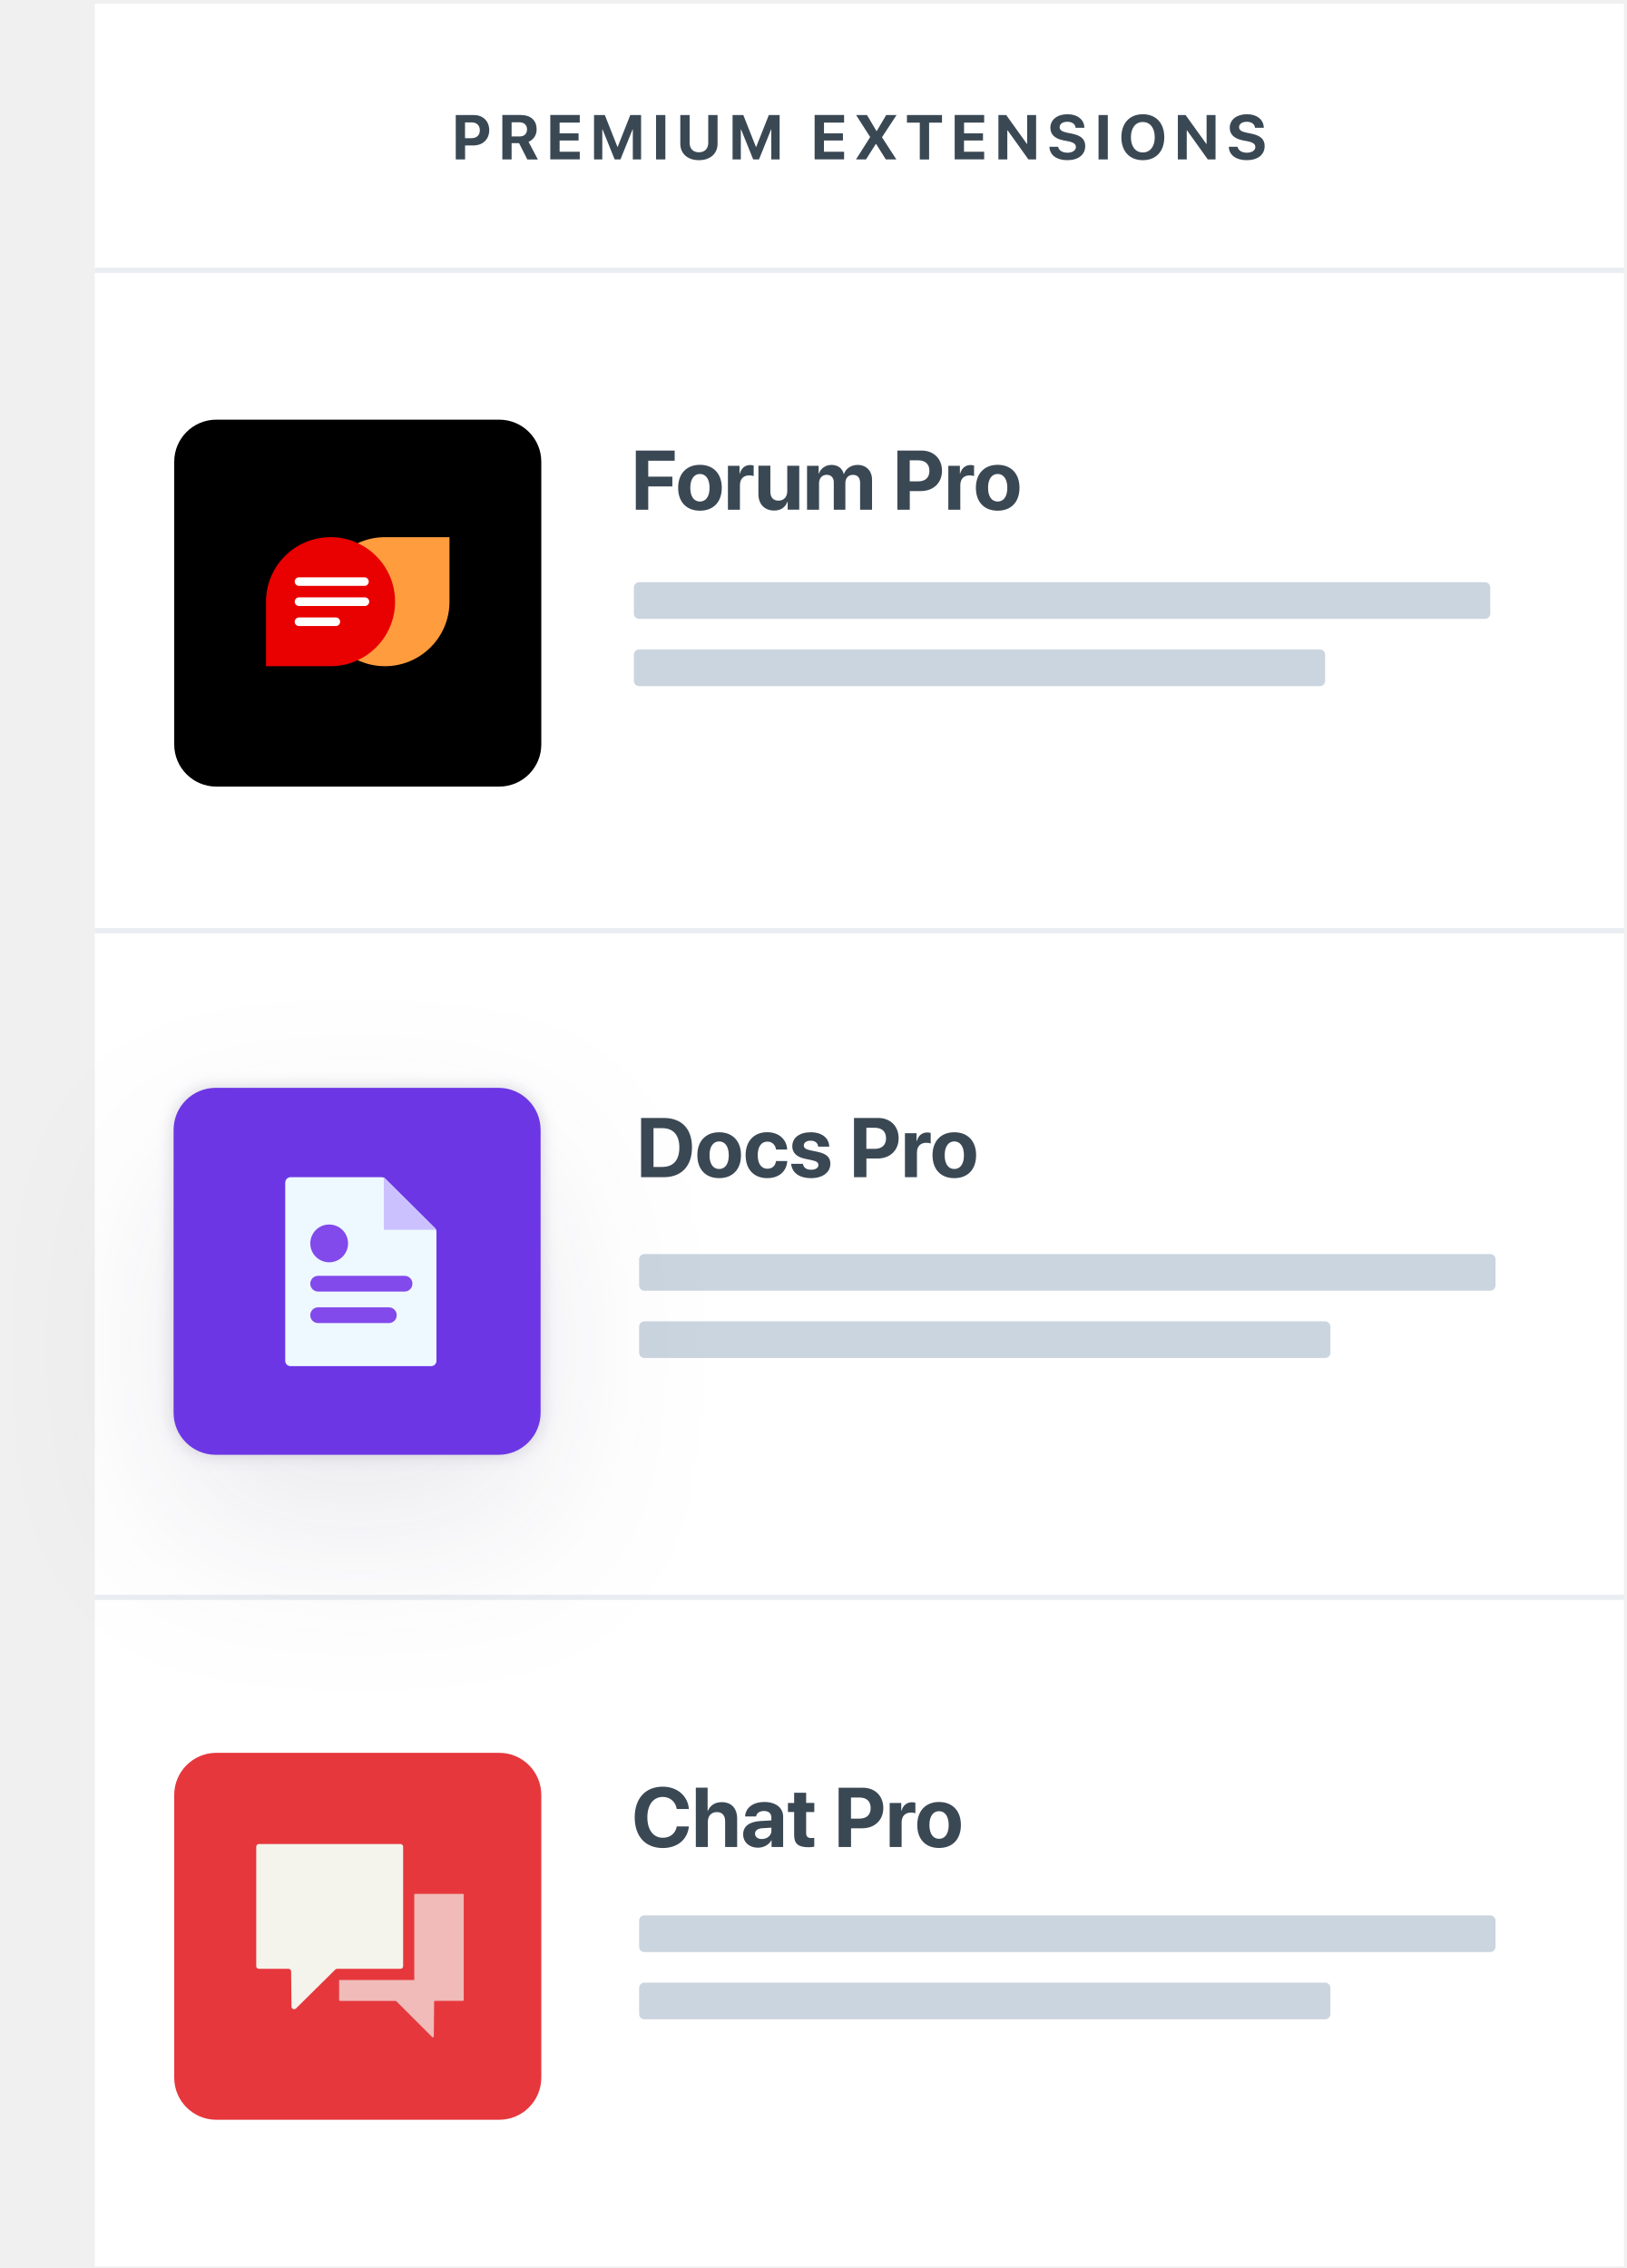
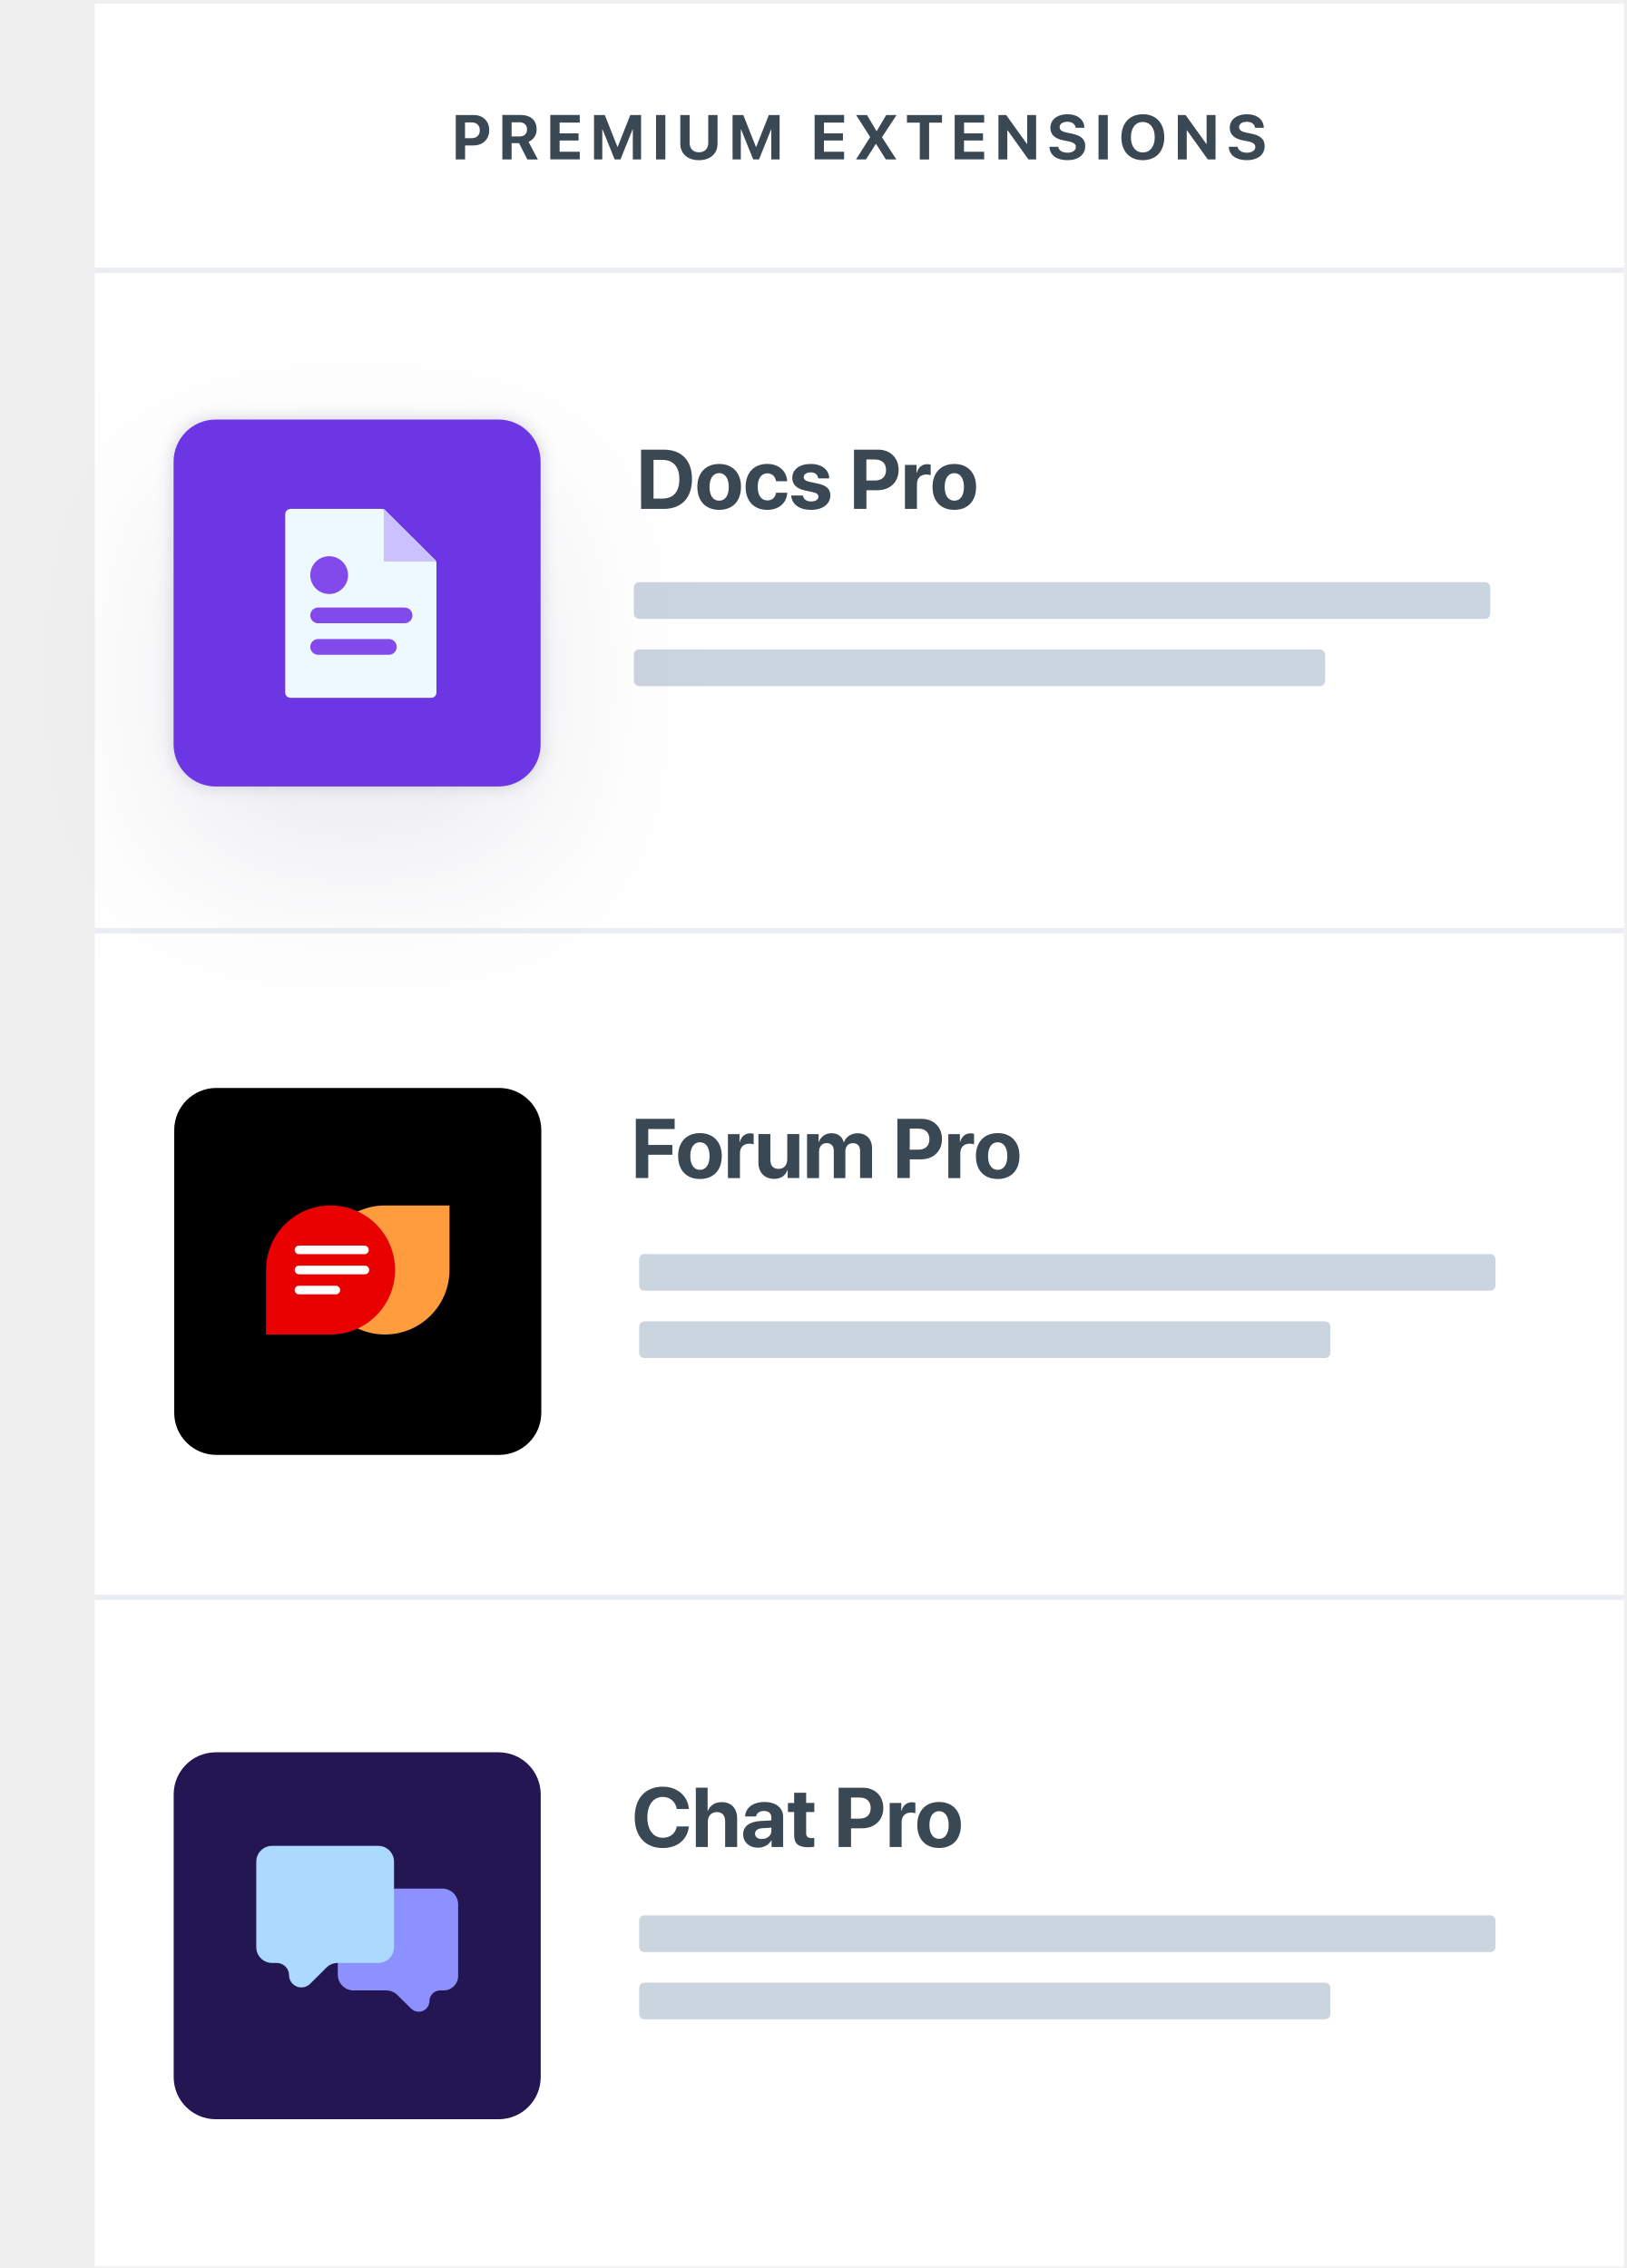
<svg xmlns="http://www.w3.org/2000/svg" width="309" fill="none" viewBox="0 0 309 431">
  <defs />
  <path fill="#fff" d="M18 .72h290.54v430H18z" />
  <path fill="#99ADC0" fill-opacity=".5" d="M121.43 377.77a1 1 0 011-1h129.33a1 1 0 011 1v4.97a1 1 0 01-1 1H122.43a1 1 0 01-1-1v-4.97zM121.43 364.99a1 1 0 011-1h160.7a1 1 0 011 1v4.97a1 1 0 01-1 1h-160.7a1 1 0 01-1-1v-4.97z" />
  <path fill="#3A4854" d="M125.92 351.19c2.77 0 4.7-1.59 4.96-4.1h-2.3c-.24 1.33-1.25 2.15-2.65 2.15-1.8 0-2.94-1.48-2.94-3.89 0-2.37 1.15-3.87 2.93-3.87 1.38 0 2.44.91 2.66 2.3h2.3c-.19-2.53-2.25-4.25-4.96-4.25-3.26 0-5.33 2.2-5.33 5.83 0 3.64 2.05 5.83 5.33 5.83zM132.2 351h2.28v-4.78c0-1.1.64-1.86 1.72-1.86 1.03 0 1.57.66 1.57 1.73V351h2.28v-5.4c0-1.93-1.07-3.13-2.93-3.13-1.27 0-2.18.6-2.63 1.65h-.05v-4.4h-2.24V351zM144 351.13c1.04 0 2.08-.52 2.55-1.41h.04V351h2.2v-5.76c0-1.69-1.4-2.8-3.54-2.8-2.22 0-3.6 1.12-3.69 2.75h2.09c.1-.62.65-1.04 1.5-1.04.86 0 1.4.45 1.4 1.23v.56l-2.1.12c-2.1.13-3.26 1.01-3.26 2.53 0 1.51 1.2 2.54 2.8 2.54zm.74-1.65c-.77 0-1.29-.39-1.29-1.01 0-.6.49-.98 1.34-1.04l1.77-.11v.61c0 .9-.83 1.55-1.82 1.55zM150.88 340.7v1.93h-1.18v1.71h1.18v4.4c0 1.63.77 2.3 2.74 2.3.46 0 .85-.05 1.08-.1v-1.68c-.14.02-.35.04-.55.04-.67 0-.99-.3-.99-.95v-4h1.55v-1.73h-1.55v-1.93h-2.28zM159.33 339.73V351h2.36v-3.56h2.1c2.38 0 4.03-1.54 4.03-3.85 0-2.32-1.6-3.86-3.9-3.86h-4.6zm2.36 1.86h1.6c1.35 0 2.13.72 2.13 2 0 1.3-.79 2.01-2.14 2.01h-1.6v-4zM169.02 351h2.28v-4.68c0-1.18.66-1.87 1.79-1.87.32 0 .64.06.82.14v-2.01a2.32 2.32 0 00-.64-.09c-.99 0-1.7.58-2 1.64h-.04v-1.5h-2.2V351zM178.41 351.18c2.53 0 4.15-1.62 4.15-4.38 0-2.71-1.64-4.36-4.15-4.36-2.5 0-4.14 1.65-4.14 4.37 0 2.75 1.61 4.37 4.14 4.37zm0-1.74c-1.12 0-1.83-.95-1.83-2.63 0-1.66.72-2.62 1.83-2.62s1.83.96 1.83 2.62c0 1.68-.7 2.63-1.83 2.63z" />
-   <path fill="#E6373D" d="M33.1 341.1a8 8 0 018-8h53.74a8 8 0 018 8v53.73a8 8 0 01-8 8H41.1a8 8 0 01-8-8V341.1z" />
-   <path fill="#F4F4EC" d="M64.43 376.27v3.79c0 .1.08.18.18.18h10.55c.05 0 .1.01.12.05l6.84 6.83c.1.1.3.03.3-.13l.06-6.58c0-.1.08-.18.18-.18h5.27c.1 0 .18-.07.18-.17v-19.98c0-.1-.08-.18-.18-.18h-9.22v16.37H64.43z" opacity=".7" />
-   <path fill="#F4F4EC" d="M48.69 350.93c0-.27.22-.5.5-.5h26.9c.27 0 .5.23.5.5v22.71a.5.5 0 01-.5.5H64.05a.5.5 0 00-.35.15l-7.47 7.39a.5.5 0 01-.85-.35l-.07-6.7a.5.5 0 00-.5-.49h-5.63a.5.5 0 01-.5-.5v-22.7z" />
+   <path fill="#241553" d="M41 402.73a8 8 0 01-8-8V341a8 8 0 018-8h53.73a8 8 0 018 8v53.73a8 8 0 01-8 8H41z" />
+   <path fill="#8D91FF" d="M87.04 361.9a3 3 0 00-3-3H67.18a3 3 0 00-3 3v13.35a3 3 0 003 3h6.2a3 3 0 012.1.86l2.63 2.59a2.04 2.04 0 003.48-1.43 2.04 2.04 0 012.04-2.02h.68c1.5 0 2.73-1.23 2.73-2.73v-13.63z" />
+   <path fill="#ACDAFF" d="M48.69 353.78a3 3 0 013-3h20.17a3 3 0 013 3v16.25a3 3 0 01-3 3h-7.7a3 3 0 00-2.12.86l-3.12 3.1a2.34 2.34 0 01-4-1.65 2.34 2.34 0 00-2.33-2.31h-.9a3 3 0 01-3-3v-16.25z" />
  <path fill="#99ADC0" fill-opacity=".2" fill-rule="evenodd" d="M308.54 304.05H18v-1h290.54v1z" clip-rule="evenodd" />
  <path fill="#99ADC0" fill-opacity=".5" d="M121.43 252.1a1 1 0 011-1h129.33a1 1 0 011 1v4.97a1 1 0 01-1 1H122.43a1 1 0 01-1-1v-4.98zM121.43 239.31a1 1 0 011-1h160.7a1 1 0 011 1v4.97a1 1 0 01-1 1h-160.7a1 1 0 01-1-1v-4.97z" />
-   <path fill="#3A4854" d="M121.8 212.45v11.26h4.3c3.38 0 5.37-2.1 5.37-5.67 0-3.58-1.99-5.59-5.37-5.59h-4.3zm2.36 1.94h1.66c2.08 0 3.25 1.3 3.25 3.66 0 2.43-1.14 3.71-3.25 3.71h-1.66v-7.37zM136.63 223.89c2.53 0 4.15-1.62 4.15-4.37 0-2.72-1.64-4.35-4.15-4.35-2.5 0-4.14 1.64-4.14 4.35 0 2.75 1.62 4.37 4.14 4.37zm0-1.74c-1.12 0-1.83-.94-1.83-2.62 0-1.66.73-2.62 1.83-2.62 1.11 0 1.83.96 1.83 2.62 0 1.68-.7 2.62-1.83 2.62zM149.56 218.46c-.1-1.9-1.54-3.3-3.8-3.3-2.5 0-4.1 1.68-4.1 4.36 0 2.73 1.6 4.37 4.11 4.37 2.2 0 3.68-1.27 3.8-3.25h-2.13c-.14.92-.73 1.46-1.65 1.46-1.13 0-1.83-.93-1.83-2.58 0-1.62.7-2.57 1.83-2.57.93 0 1.52.63 1.65 1.5h2.12zM150.52 217.8c0 1.26.82 2.07 2.44 2.41l1.42.3c.82.19 1.11.44 1.11.88 0 .55-.53.9-1.39.9-.9 0-1.42-.39-1.56-1.12h-2.23c.15 1.64 1.48 2.72 3.8 2.72 2.15 0 3.65-1.08 3.65-2.73 0-1.23-.71-1.91-2.46-2.28l-1.43-.3c-.84-.18-1.16-.47-1.16-.9 0-.56.53-.91 1.32-.91.84 0 1.35.46 1.42 1.13h2.1c-.05-1.63-1.38-2.73-3.52-2.73-2.13 0-3.5 1.04-3.5 2.63zM162.25 212.45v11.26h2.36v-3.55h2.1c2.38 0 4.02-1.54 4.02-3.85 0-2.32-1.6-3.86-3.9-3.86h-4.58zm2.36 1.87h1.6c1.35 0 2.13.71 2.13 2 0 1.28-.8 2-2.14 2h-1.6v-4zM171.93 223.71h2.28v-4.67c0-1.18.66-1.87 1.78-1.87.33 0 .64.06.83.13v-2a2.31 2.31 0 00-.65-.09c-.98 0-1.7.58-1.99 1.64h-.05v-1.5h-2.2v8.36zM181.31 223.89c2.53 0 4.14-1.62 4.14-4.37 0-2.72-1.63-4.35-4.14-4.35-2.5 0-4.14 1.64-4.14 4.35 0 2.75 1.61 4.37 4.14 4.37zm0-1.74c-1.12 0-1.83-.94-1.83-2.62 0-1.66.72-2.62 1.83-2.62 1.1 0 1.83.96 1.83 2.62 0 1.68-.71 2.62-1.83 2.62z" />
-   <g filter="url(#filter0_dd)">
-     <path fill="#6C36E5" d="M32.98 214.73a8 8 0 018-8h53.73a8 8 0 018 8v53.73a8 8 0 01-8 8H40.98a8 8 0 01-8-8v-53.73z" />
-   </g>
-   <path fill="#EEF9FF" d="M54.2 224.71a1 1 0 011-1h17.32a1 1 0 01.7.3l9.4 9.34a1 1 0 01.3.71v24.55a1 1 0 01-1 1H55.19a1 1 0 01-1-1v-33.9z" />
-   <rect width="16.42" height="2.99" x="58.95" y="248.44" fill="#8249EB" rx="1.49" />
-   <rect width="19.41" height="2.99" x="58.95" y="242.45" fill="#8249EB" rx="1.49" />
-   <rect width="7.18" height="7.18" x="58.95" y="232.7" fill="#8249EB" rx="3.59" />
-   <path fill="#CBC1FF" d="M72.93 233.7h9.99l-10-9.99v9.99z" />
+   <path fill="#3A4854" d="M123.16 223.88v-4.44h4.58v-1.86h-4.58v-3.02h5.02v-1.94h-7.38v11.25h2.36zM132.98 224.05c2.53 0 4.15-1.61 4.15-4.37 0-2.71-1.64-4.35-4.15-4.35-2.5 0-4.14 1.65-4.14 4.35 0 2.75 1.62 4.37 4.14 4.37zm0-1.74c-1.12 0-1.83-.94-1.83-2.62 0-1.66.73-2.62 1.83-2.62 1.11 0 1.83.96 1.83 2.62 0 1.68-.71 2.62-1.83 2.62zM138.3 223.88h2.28v-4.68c0-1.18.66-1.86 1.78-1.86.33 0 .64.05.83.13v-2a2.31 2.31 0 00-.65-.1c-.98 0-1.7.59-1.99 1.65h-.05v-1.5h-2.2v8.35zM151.85 215.51h-2.28v4.8c0 1.1-.63 1.82-1.64 1.82-1.01 0-1.57-.59-1.57-1.7v-4.92h-2.27v5.4c0 1.94 1.2 3.12 3 3.12 1.27 0 2.1-.6 2.51-1.66h.05v1.5h2.2v-8.36zM153.33 223.88h2.28v-5.05c0-.94.58-1.6 1.45-1.6.84 0 1.35.54 1.35 1.43v5.22h2.2v-5.09c0-.92.56-1.55 1.43-1.55.88 0 1.37.53 1.37 1.5v5.13h2.27v-5.7c0-1.7-1.1-2.81-2.74-2.81-1.22 0-2.22.66-2.6 1.71h-.04c-.28-1.1-1.12-1.72-2.33-1.72-1.14 0-2.04.67-2.4 1.67h-.04v-1.5h-2.2v8.35zM170.49 212.62v11.25h2.36v-3.55h2.1c2.37 0 4.02-1.54 4.02-3.85 0-2.32-1.6-3.85-3.9-3.85h-4.58zm2.36 1.86h1.6c1.34 0 2.13.72 2.13 2 0 1.29-.8 2-2.14 2h-1.6v-4zM180.17 223.88h2.28v-4.68c0-1.18.66-1.86 1.78-1.86.33 0 .64.05.83.13v-2a2.31 2.31 0 00-.65-.1c-.98 0-1.7.59-2 1.65h-.04v-1.5h-2.2v8.35zM189.55 224.05c2.53 0 4.14-1.61 4.14-4.37 0-2.71-1.63-4.35-4.14-4.35-2.5 0-4.14 1.65-4.14 4.35 0 2.75 1.61 4.37 4.14 4.37zm0-1.74c-1.12 0-1.83-.94-1.83-2.62 0-1.66.72-2.62 1.83-2.62 1.1 0 1.83.96 1.83 2.62 0 1.68-.71 2.62-1.83 2.62z" />
+   <path fill="#000" d="M33.1 214.75a8 8 0 018-8h53.74a8 8 0 018 8v53.73a8 8 0 01-8 8H41.1a8 8 0 01-8-8v-53.73z" />
+   <path fill="#FF9C3E" d="M60.9 241.34c0-6.77 5.48-12.26 12.25-12.26H85.4v12.26a12.26 12.26 0 01-24.52 0z" />
+   <path fill="#E90000" d="M50.54 241.34A12.26 12.26 0 1162.8 253.6H50.54v-12.26z" />
+   <path fill="#fff" d="M55.99 237.53c0-.46.36-.82.82-.82h12.52a.82.82 0 010 1.63H56.81a.82.82 0 01-.82-.81zM55.99 241.34c0-.45.36-.82.82-.82h12.52a.82.82 0 010 1.64H56.81a.82.82 0 01-.82-.82zM55.99 245.15c0-.45.36-.81.82-.81h7.08a.82.82 0 010 1.63H56.8a.82.82 0 01-.82-.82z" />
  <path fill="#99ADC0" fill-opacity=".2" fill-rule="evenodd" d="M308.54 177.37H18v-1h290.54v1z" clip-rule="evenodd" />
  <path fill="#99ADC0" fill-opacity=".5" d="M120.43 124.42a1 1 0 011-1h129.33a1 1 0 011 1v4.97a1 1 0 01-1 1H121.43a1 1 0 01-1-1v-4.97zM120.43 111.64a1 1 0 011-1h160.7a1 1 0 011 1v4.97a1 1 0 01-1 1h-160.7a1 1 0 01-1-1v-4.97z" />
-   <path fill="#3A4854" d="M123.16 96.87v-4.43h4.58v-1.86h-4.58v-3.02h5.02v-1.94h-7.38v11.25h2.36zM132.98 97.05c2.53 0 4.15-1.61 4.15-4.36 0-2.72-1.64-4.36-4.15-4.36-2.5 0-4.14 1.65-4.14 4.36 0 2.74 1.62 4.36 4.14 4.36zm0-1.74c-1.12 0-1.83-.94-1.83-2.62 0-1.66.73-2.62 1.83-2.62 1.11 0 1.83.96 1.83 2.62 0 1.68-.71 2.62-1.83 2.62zM138.3 96.87h2.28V92.2c0-1.18.66-1.86 1.78-1.86.33 0 .64.05.83.13v-2a2.32 2.32 0 00-.65-.1c-.98 0-1.7.59-1.99 1.65h-.05v-1.5h-2.2v8.35zM151.85 88.51h-2.28v4.8c0 1.1-.63 1.83-1.64 1.83-1.01 0-1.57-.6-1.57-1.71V88.5h-2.27v5.4c0 1.94 1.2 3.12 3 3.12 1.27 0 2.1-.6 2.51-1.66h.05v1.5h2.2v-8.36zM153.33 96.87h2.28v-5.04c0-.94.58-1.6 1.45-1.6.84 0 1.35.54 1.35 1.43v5.21h2.2V91.8c0-.93.56-1.56 1.43-1.56.88 0 1.37.53 1.37 1.5v5.13h2.27v-5.7c0-1.7-1.1-2.82-2.74-2.82-1.22 0-2.22.67-2.6 1.72h-.04c-.28-1.1-1.12-1.72-2.33-1.72-1.14 0-2.04.67-2.4 1.67h-.04v-1.5h-2.2v8.35zM170.49 85.62v11.25h2.36v-3.55h2.1c2.37 0 4.02-1.54 4.02-3.85 0-2.32-1.6-3.85-3.9-3.85h-4.58zm2.36 1.86h1.6c1.34 0 2.13.72 2.13 2 0 1.29-.8 2-2.14 2h-1.6v-4zM180.17 96.87h2.28V92.2c0-1.18.66-1.86 1.78-1.86.33 0 .64.05.83.13v-2a2.31 2.31 0 00-.65-.1c-.98 0-1.7.59-2 1.65h-.04v-1.5h-2.2v8.35zM189.55 97.05c2.53 0 4.14-1.61 4.14-4.36 0-2.72-1.63-4.36-4.14-4.36-2.5 0-4.14 1.65-4.14 4.36 0 2.74 1.61 4.36 4.14 4.36zm0-1.74c-1.12 0-1.83-.94-1.83-2.62 0-1.66.72-2.62 1.83-2.62 1.1 0 1.83.96 1.83 2.62 0 1.68-.71 2.62-1.83 2.62z" />
-   <path fill="#000" d="M33.1 87.75a8 8 0 018-8h53.74a8 8 0 018 8v53.73a8 8 0 01-8 8H41.1a8 8 0 01-8-8V87.75z" />
-   <path fill="#FF9C3E" d="M60.9 114.34c0-6.77 5.48-12.26 12.25-12.26H85.4v12.26a12.26 12.26 0 01-24.52 0z" />
-   <path fill="#E90000" d="M50.54 114.34A12.26 12.26 0 1162.8 126.6H50.54v-12.26z" />
-   <path fill="#fff" d="M55.99 110.53c0-.45.36-.82.82-.82h12.52a.82.82 0 010 1.63H56.81a.82.82 0 01-.82-.81zM55.99 114.34c0-.45.36-.82.82-.82h12.52a.82.82 0 010 1.64H56.81a.82.82 0 01-.82-.82zM55.99 118.15c0-.45.36-.81.82-.81h7.08a.82.82 0 010 1.63H56.8a.82.82 0 01-.82-.82z" />
+   <g filter="url(#filter0_dd)">
+     <path fill="#6C36E5" d="M32.98 87.73a8 8 0 018-8h53.73a8 8 0 018 8v53.73a8 8 0 01-8 8H40.98a8 8 0 01-8-8V87.73z" />
+   </g>
+   <path fill="#3A4854" d="M121.8 85.45v11.26h4.3c3.38 0 5.37-2.1 5.37-5.67 0-3.58-1.99-5.59-5.37-5.59h-4.3zm2.36 1.94h1.66c2.08 0 3.25 1.3 3.25 3.66 0 2.43-1.14 3.7-3.25 3.7h-1.66V87.4zM136.63 96.89c2.53 0 4.15-1.62 4.15-4.37 0-2.72-1.64-4.35-4.15-4.35-2.5 0-4.14 1.64-4.14 4.35 0 2.75 1.62 4.37 4.14 4.37zm0-1.74c-1.12 0-1.83-.94-1.83-2.62 0-1.66.73-2.62 1.83-2.62 1.11 0 1.83.96 1.83 2.62 0 1.68-.7 2.62-1.83 2.62zM149.56 91.46c-.1-1.9-1.54-3.3-3.8-3.3-2.5 0-4.1 1.68-4.1 4.36 0 2.73 1.6 4.37 4.11 4.37 2.2 0 3.68-1.27 3.8-3.25h-2.13c-.14.92-.73 1.46-1.65 1.46-1.13 0-1.83-.93-1.83-2.58 0-1.61.7-2.57 1.83-2.57.93 0 1.52.63 1.65 1.5h2.12zM150.52 90.8c0 1.26.82 2.07 2.44 2.41l1.42.3c.82.19 1.11.44 1.11.88 0 .55-.53.9-1.39.9-.9 0-1.42-.39-1.56-1.12h-2.23c.15 1.64 1.48 2.72 3.8 2.72 2.15 0 3.65-1.09 3.65-2.73 0-1.23-.71-1.91-2.46-2.28l-1.43-.3c-.84-.18-1.16-.47-1.16-.9 0-.56.53-.91 1.32-.91.84 0 1.35.46 1.42 1.14h2.1c-.05-1.64-1.38-2.74-3.52-2.74-2.13 0-3.5 1.04-3.5 2.63zM162.25 85.45v11.26h2.36v-3.55h2.1c2.38 0 4.02-1.55 4.02-3.85 0-2.32-1.6-3.86-3.9-3.86h-4.58zm2.36 1.87h1.6c1.35 0 2.13.71 2.13 2 0 1.28-.8 2-2.14 2h-1.6v-4zM171.93 96.71h2.28v-4.67c0-1.18.66-1.87 1.78-1.87.33 0 .64.06.83.13v-2a2.32 2.32 0 00-.65-.09c-.98 0-1.7.58-1.99 1.64h-.05v-1.5h-2.2v8.36zM181.31 96.89c2.53 0 4.14-1.62 4.14-4.37 0-2.72-1.63-4.35-4.14-4.35-2.5 0-4.14 1.64-4.14 4.35 0 2.75 1.61 4.37 4.14 4.37zm0-1.74c-1.12 0-1.83-.94-1.83-2.62 0-1.66.72-2.62 1.83-2.62 1.1 0 1.83.96 1.83 2.62 0 1.68-.71 2.62-1.83 2.62z" />
+   <path fill="#EEF9FF" d="M54.2 97.71a1 1 0 011-1h17.32a1 1 0 01.7.3l9.4 9.34a1 1 0 01.3.71v24.55a1 1 0 01-1 1H55.19a1 1 0 01-1-1v-33.9z" />
+   <rect width="16.42" height="2.99" x="58.95" y="121.44" fill="#8249EB" rx="1.49" />
+   <rect width="19.41" height="2.99" x="58.95" y="115.45" fill="#8249EB" rx="1.49" />
+   <rect width="7.18" height="7.18" x="58.95" y="105.7" fill="#8249EB" rx="3.59" />
+   <path fill="#CBC1FF" d="M72.93 106.7h9.99l-10-9.99v9.99z" />
  <path fill="#99ADC0" fill-opacity=".2" fill-rule="evenodd" d="M308.54 51.86H18v-1h290.54v1z" clip-rule="evenodd" />
  <path fill="#3A4854" d="M86.59 21.86v8.44h1.77v-2.66h1.58c1.78 0 3.01-1.16 3.01-2.9 0-1.73-1.2-2.88-2.93-2.88H86.6zm1.77 1.4h1.2c1 0 1.6.53 1.6 1.5 0 .96-.6 1.5-1.61 1.5h-1.2v-3zM97.2 27.21h1.42l1.57 3.1h2l-1.77-3.36a2.48 2.48 0 001.53-2.4c0-1.67-1.11-2.7-3.06-2.7h-3.45v8.45h1.76v-3.09zm0-3.97h1.5c.88 0 1.43.52 1.43 1.34 0 .84-.52 1.35-1.4 1.35H97.2v-2.7zM110.14 28.84h-3.82V26.7h3.6v-1.36h-3.6v-2.04h3.83v-1.45h-5.6v8.44h5.6v-1.46zM121.8 30.3v-8.44h-2.05l-2.4 6.06h-.04l-2.4-6.06h-2.05v8.44h1.57v-5.7h.05l2.3 5.7h1.1l2.3-5.7h.05v5.7h1.57zM126.41 30.3v-8.44h-1.77v8.44h1.77zM131.02 21.86h-1.77v5.46c0 1.86 1.38 3.12 3.54 3.12s3.54-1.26 3.54-3.12v-5.46h-1.77v5.28c0 1.08-.64 1.8-1.77 1.8s-1.77-.72-1.77-1.8v-5.28zM148.12 30.3v-8.44h-2.05l-2.4 6.06h-.05l-2.4-6.06h-2.04v8.44h1.57v-5.7h.05l2.3 5.7h1.1l2.3-5.7h.04v5.7h1.58zM160.37 28.84h-3.83V26.7h3.61v-1.36h-3.6v-2.04h3.82v-1.45h-5.6v8.44h5.6v-1.46zM162.63 30.3h1.9l1.87-2.95h.05l1.85 2.95h2l-2.72-4.2v-.04l2.76-4.2h-1.97l-1.8 3.04h-.05l-1.8-3.04h-2.07l2.66 4.16v.05l-2.68 4.23zM176.52 30.3v-6.99h2.45v-1.45h-6.66v1.45h2.44v7h1.77zM186.98 28.84h-3.83V26.7h3.61v-1.36h-3.6v-2.04h3.82v-1.45h-5.6v8.44h5.6v-1.46zM191.38 30.3v-5.53h.06l3.95 5.53h1.46v-8.44h-1.7v5.5h-.04l-3.94-5.5h-1.48v8.44h1.7zM199.38 27.89c.05 1.6 1.39 2.55 3.4 2.55 2.11 0 3.4-1.04 3.4-2.69 0-1.28-.77-2-2.56-2.36l-.9-.18c-.99-.2-1.4-.52-1.4-1.04 0-.62.59-1.03 1.46-1.03.89 0 1.52.43 1.57 1.15h1.67c-.03-1.55-1.27-2.58-3.24-2.58-1.88 0-3.22 1.02-3.22 2.57 0 1.26.82 2.07 2.5 2.4l.9.17c1.06.22 1.45.54 1.45 1.1 0 .61-.64 1.07-1.58 1.07-.96 0-1.68-.42-1.79-1.13h-1.66zM210.47 30.3v-8.44h-1.76v8.44h1.76zM217.13 21.71c-2.5 0-4.08 1.68-4.08 4.37 0 2.69 1.57 4.36 4.08 4.36 2.5 0 4.07-1.67 4.07-4.36 0-2.69-1.57-4.37-4.07-4.37zm0 1.48c1.38 0 2.26 1.12 2.26 2.9 0 1.76-.88 2.88-2.26 2.88-1.39 0-2.27-1.12-2.27-2.89s.89-2.9 2.27-2.9zM225.47 30.3v-5.53h.05l3.95 5.53h1.47v-8.44h-1.7v5.5h-.04l-3.95-5.5h-1.47v8.44h1.69zM233.46 27.89c.05 1.6 1.4 2.55 3.4 2.55 2.12 0 3.41-1.04 3.41-2.69 0-1.28-.78-2-2.56-2.36l-.9-.18c-.99-.2-1.4-.52-1.4-1.04 0-.62.59-1.03 1.46-1.03.89 0 1.51.43 1.57 1.15h1.67c-.03-1.55-1.27-2.58-3.24-2.58-1.88 0-3.23 1.02-3.23 2.57 0 1.26.83 2.07 2.51 2.4l.9.17c1.05.22 1.45.54 1.45 1.1 0 .61-.64 1.07-1.59 1.07-.95 0-1.67-.42-1.78-1.13h-1.67z" />
  <defs>
-     <filter id="filter0_dd" width="133.73" height="133.73" x=".98" y="188.73" color-interpolation-filters="sRGB" filterUnits="userSpaceOnUse">
+     <filter id="filter0_dd" width="133.73" height="133.73" x=".98" y="61.73" color-interpolation-filters="sRGB" filterUnits="userSpaceOnUse">
      <feFlood flood-opacity="0" result="BackgroundImageFix" />
      <feColorMatrix in="SourceAlpha" values="0 0 0 0 0 0 0 0 0 0 0 0 0 0 0 0 0 0 127 0" />
      <feOffset />
      <feGaussianBlur stdDeviation="1.5" />
      <feColorMatrix values="0 0 0 0 0.196 0 0 0 0 0.196 0 0 0 0 0.365 0 0 0 0.2 0" />
      <feBlend in2="BackgroundImageFix" result="effect1_dropShadow" />
      <feColorMatrix in="SourceAlpha" values="0 0 0 0 0 0 0 0 0 0 0 0 0 0 0 0 0 0 127 0" />
      <feOffset dy="14" />
      <feGaussianBlur stdDeviation="16" />
      <feColorMatrix values="0 0 0 0 0.196 0 0 0 0 0.196 0 0 0 0 0.365 0 0 0 0.1 0" />
      <feBlend in2="effect1_dropShadow" result="effect2_dropShadow" />
      <feBlend in="SourceGraphic" in2="effect2_dropShadow" result="shape" />
    </filter>
  </defs>
</svg>
